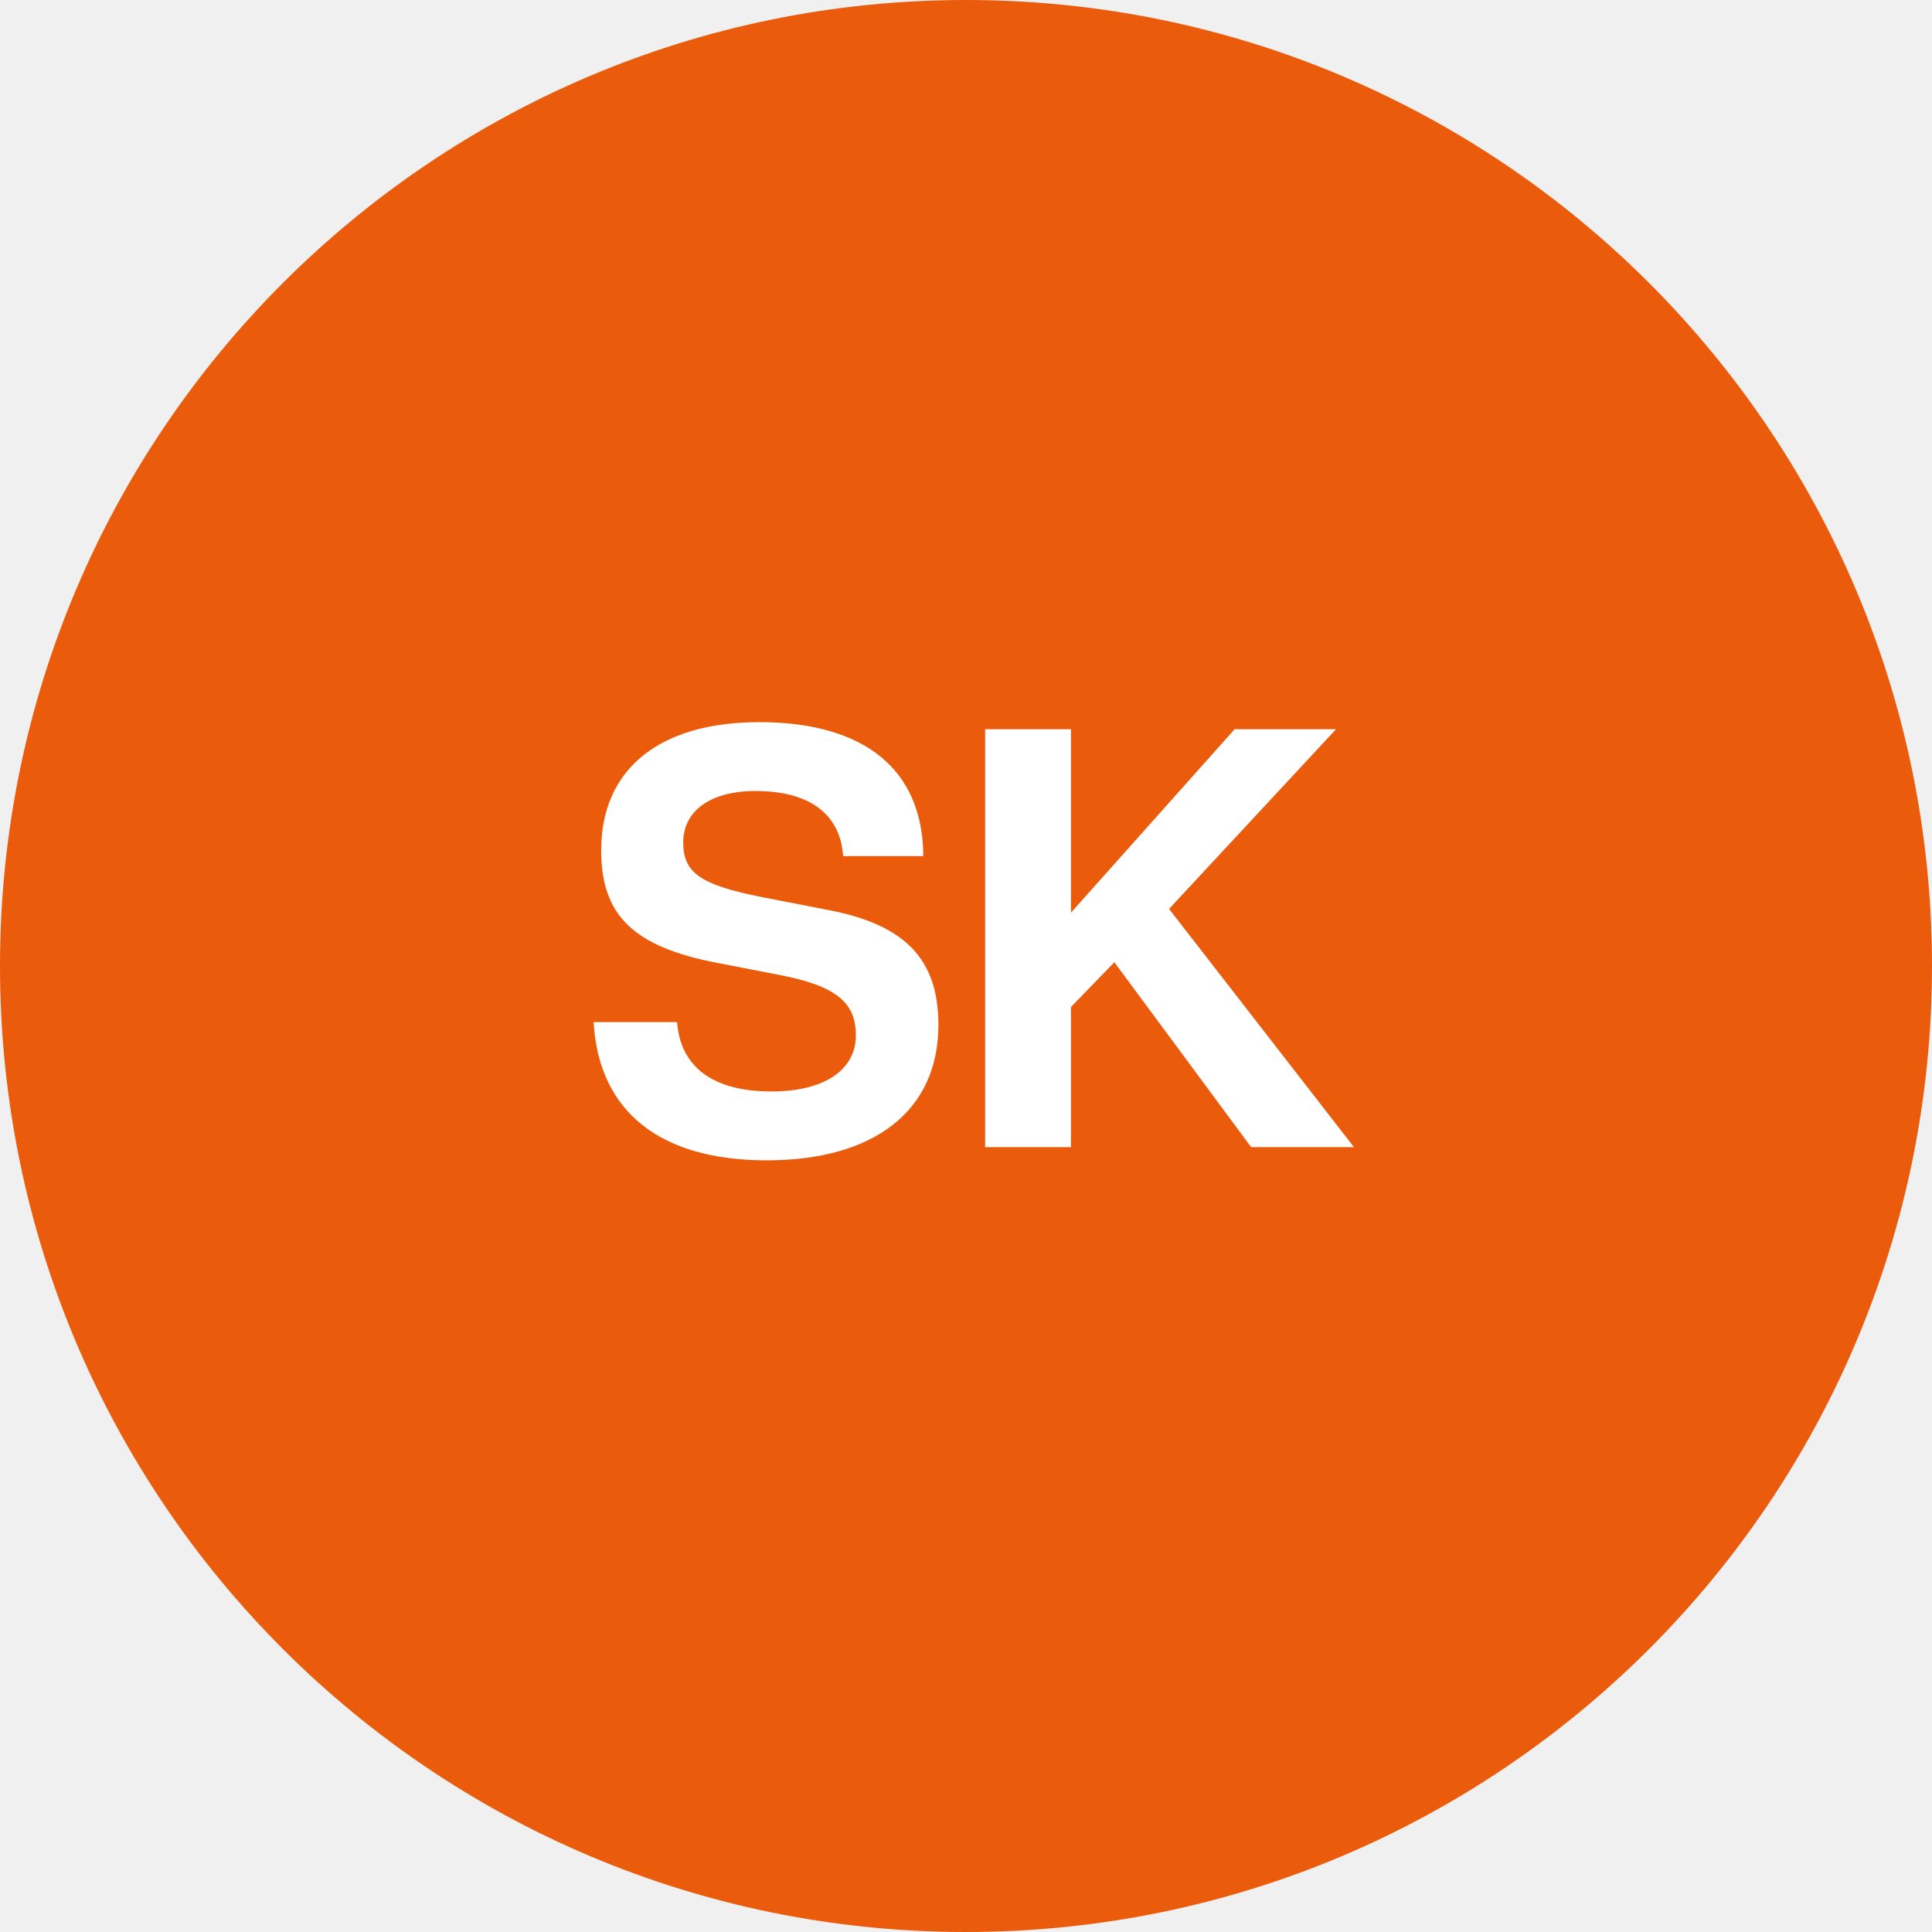
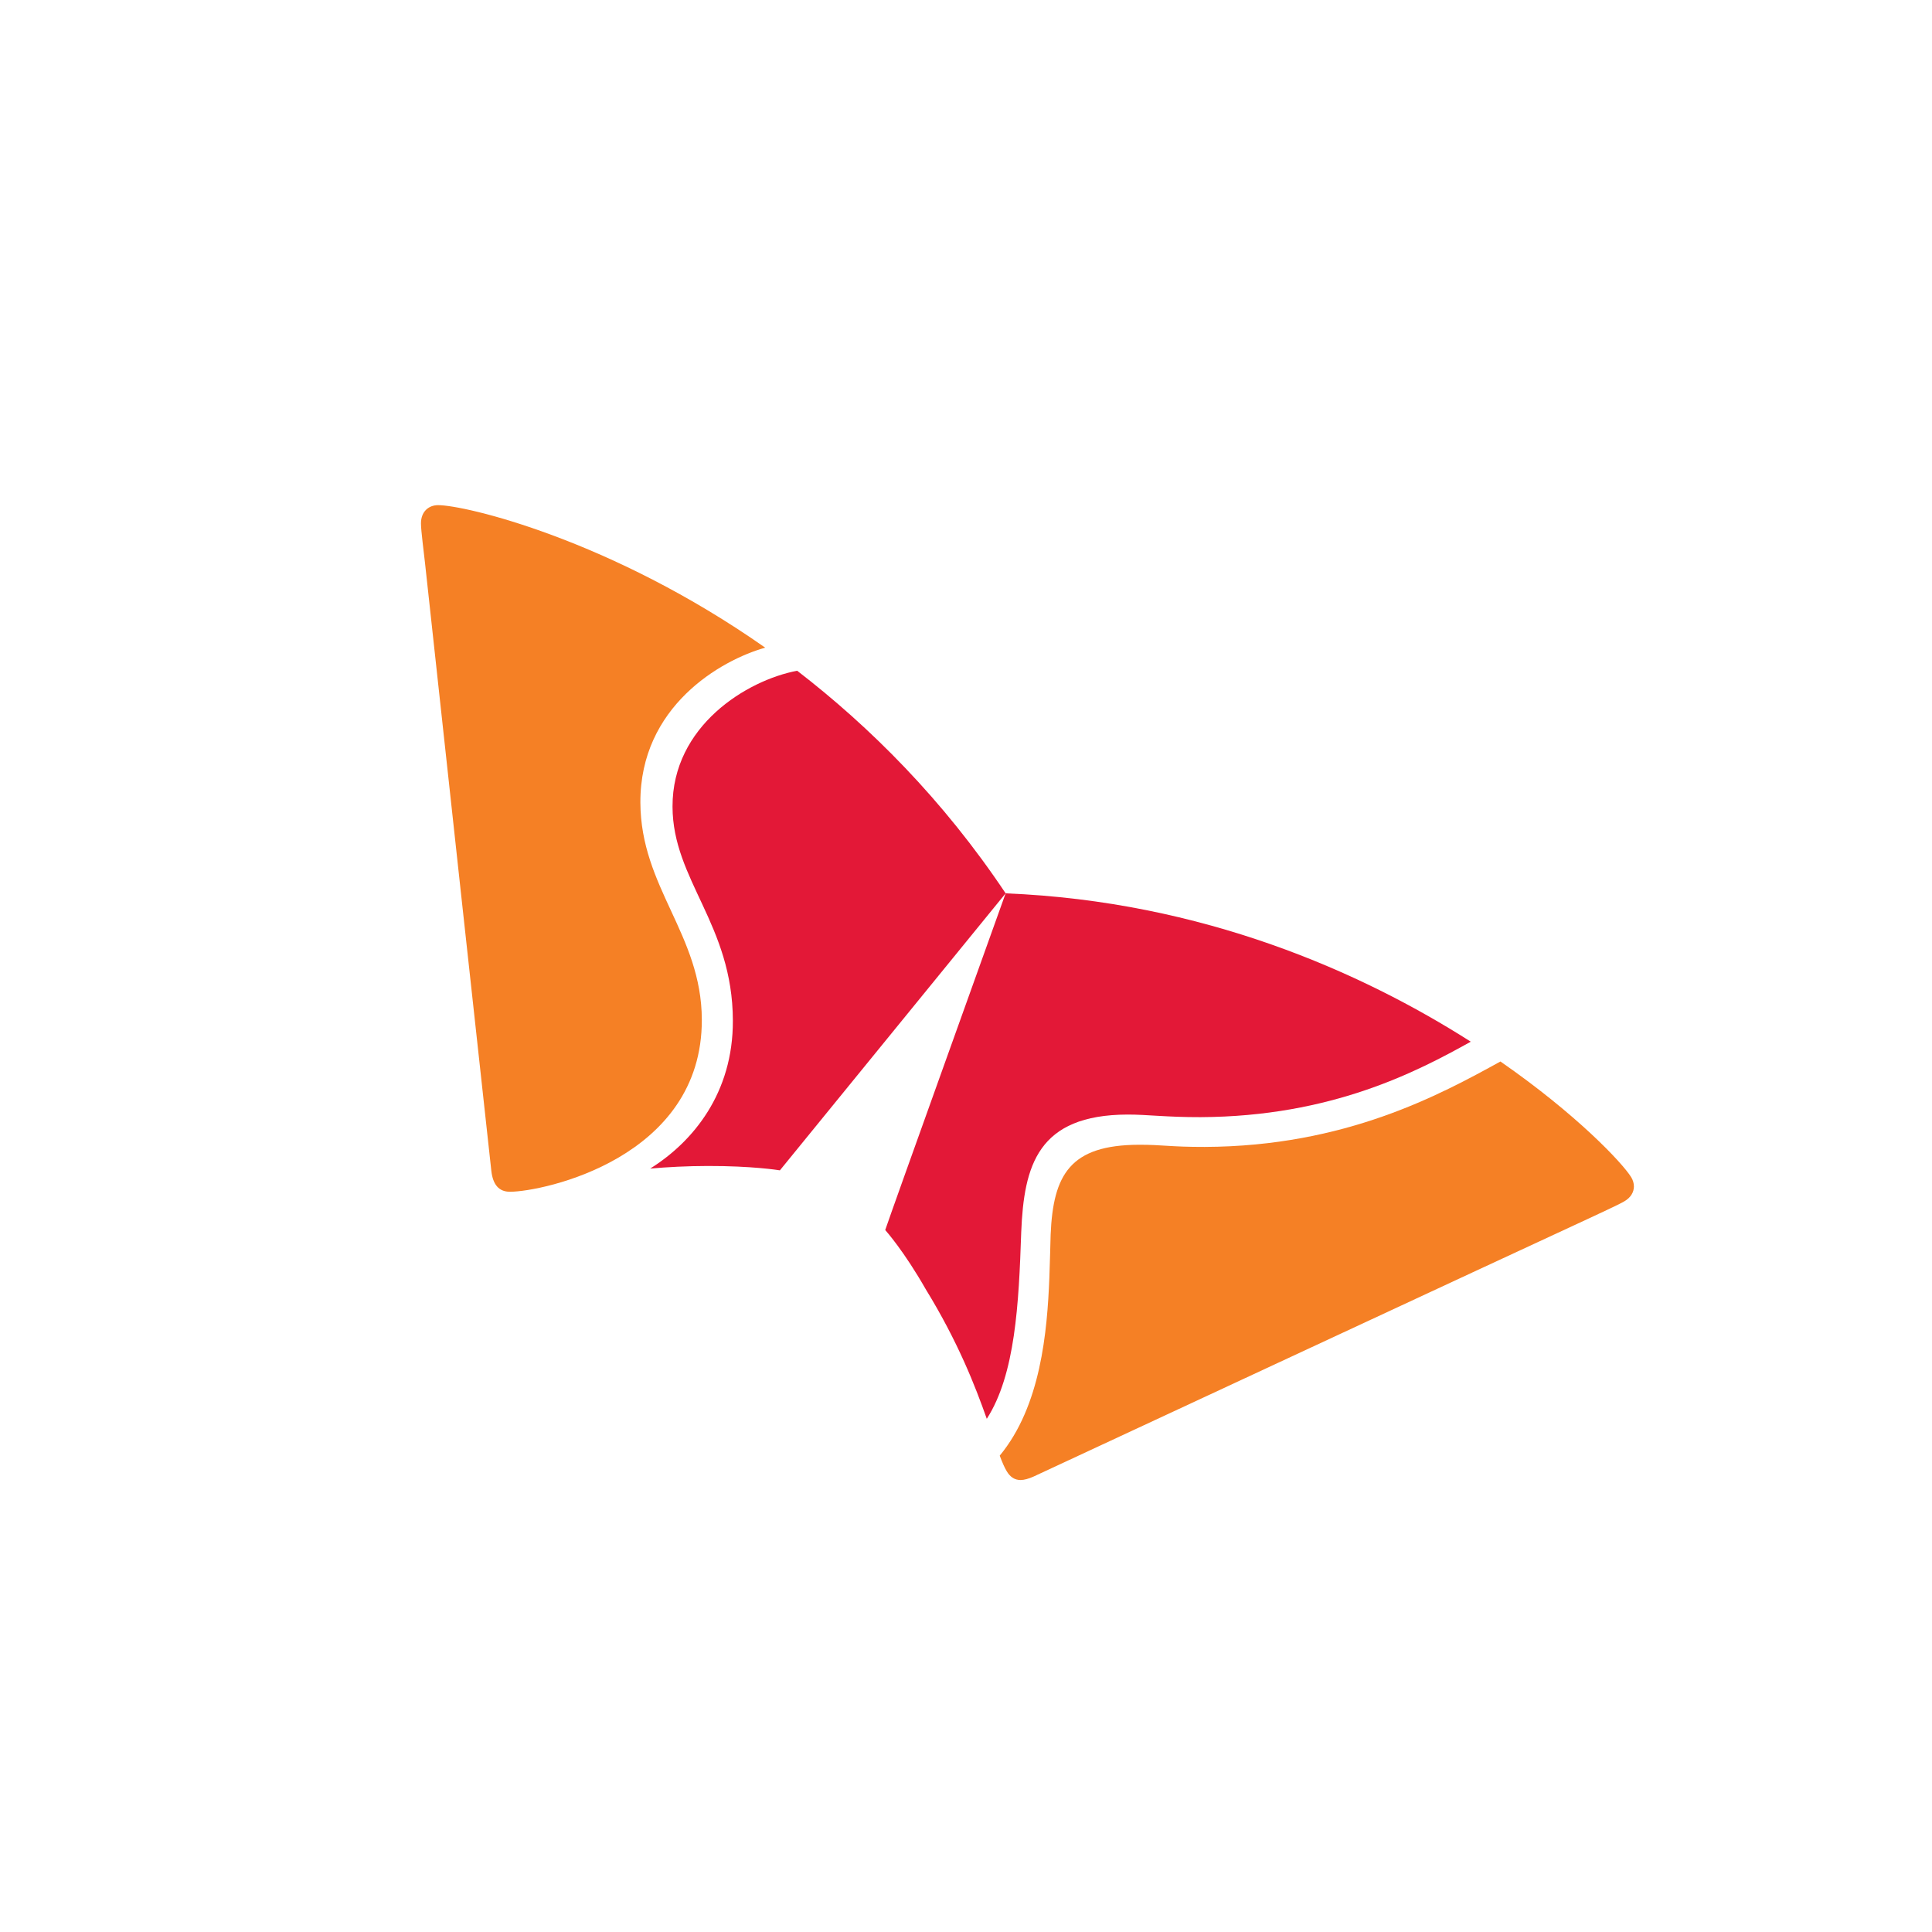
- <svg xmlns="http://www.w3.org/2000/svg" viewBox="0 0 64 64">
-   <circle cx="32" cy="32" r="32" fill="#EA5B0C" />
-   <text x="32" y="38" text-anchor="middle" font-family="Helvetica, Arial, sans-serif" font-size="19" font-weight="700" fill="#fff" letter-spacing="-0.5">SK</text>
+ <svg xmlns="http://www.w3.org/2000/svg" width="24" height="24" viewBox="0 0 400 400" fill="none" style="clip-path: inset(0 round 6px)">
+   <rect width="400" height="400" fill="white" />
+   <path d="M165.046 138.868C154.625 140.836 139.182 150.296 139.239 167.016C139.271 182.199 151.691 191.408 151.732 211.298C151.789 226.27 143.539 236.357 134.614 241.941C138.223 241.623 142.173 241.413 146.513 241.404C155.633 241.381 161.128 242.249 161.469 242.307L208.206 184.955C195.225 165.521 180.066 150.443 165.046 138.868Z" fill="#E31837" />
+   <path d="M204.303 293.75C210.196 284.59 210.936 269.992 211.432 255.133C211.992 241.259 214.878 230.822 233.434 230.757C237.539 230.749 241.457 231.31 248.544 231.294C275.725 231.179 293.469 221.817 304.507 215.672C281.959 201.293 249.04 186.606 208.205 184.956C205.539 192.466 184.844 250.013 183.276 254.662C183.511 254.939 187.137 258.995 191.664 266.92C198.345 277.803 201.93 287.02 204.303 293.75Z" fill="#E31837" />
+   <path d="M105.591 246.74C103.225 246.748 102.047 245.18 101.73 242.456C101.429 239.757 89.733 132.816 88.001 116.633C87.749 114.268 87.164 109.927 87.156 108.383C87.148 105.896 88.773 104.595 90.684 104.587C96.219 104.564 126.407 111.634 158.431 134.092C149.198 136.685 132.511 146.284 132.584 166.157C132.649 183.755 145.24 193.435 145.305 211.081C145.411 239.782 112.418 246.723 105.591 246.74Z" fill="#F58025" />
+   <path d="M206.982 301.376C207.486 302.71 207.958 303.83 208.437 304.611C209.177 305.855 210.128 306.424 211.315 306.424C212.054 306.416 212.965 306.164 213.981 305.71C216.443 304.572 314.038 259.144 328.758 252.357C330.887 251.334 334.943 249.52 336.268 248.74C337.65 247.952 338.284 246.805 338.284 245.635C338.276 244.976 338.088 244.317 337.715 243.716C335.87 240.741 326.433 230.719 310.648 219.77C298.115 226.671 278.542 237.343 249.427 237.457C242.291 237.473 240.682 236.994 235.805 237.01C221.597 237.056 218.045 243.139 217.525 255.6C217.444 257.957 217.396 261.118 217.256 264.597C216.809 275.733 215.492 291.094 206.982 301.376Z" fill="#F58025" />
</svg>
